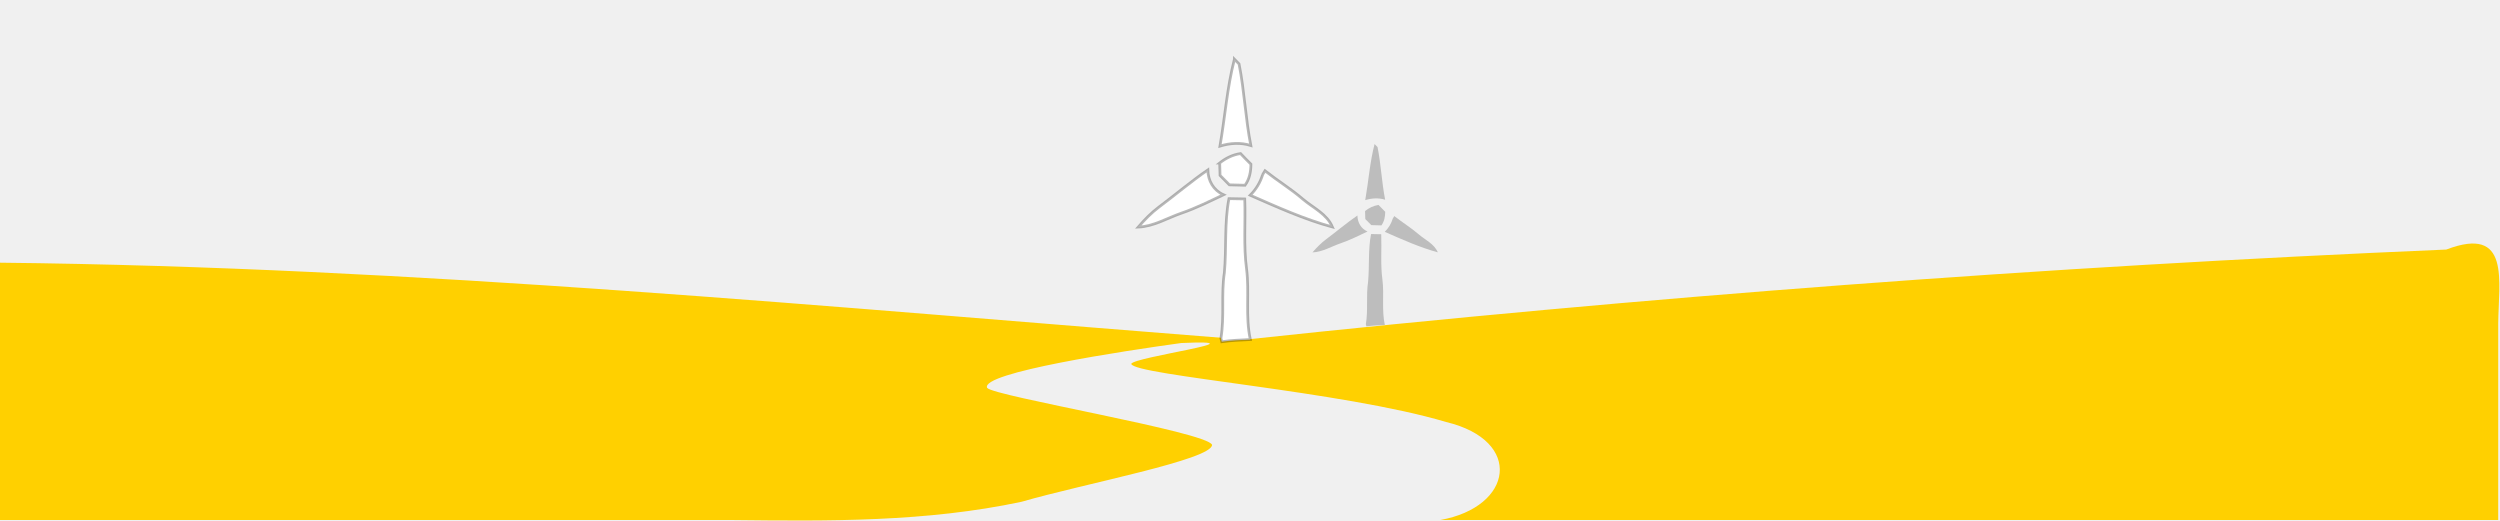
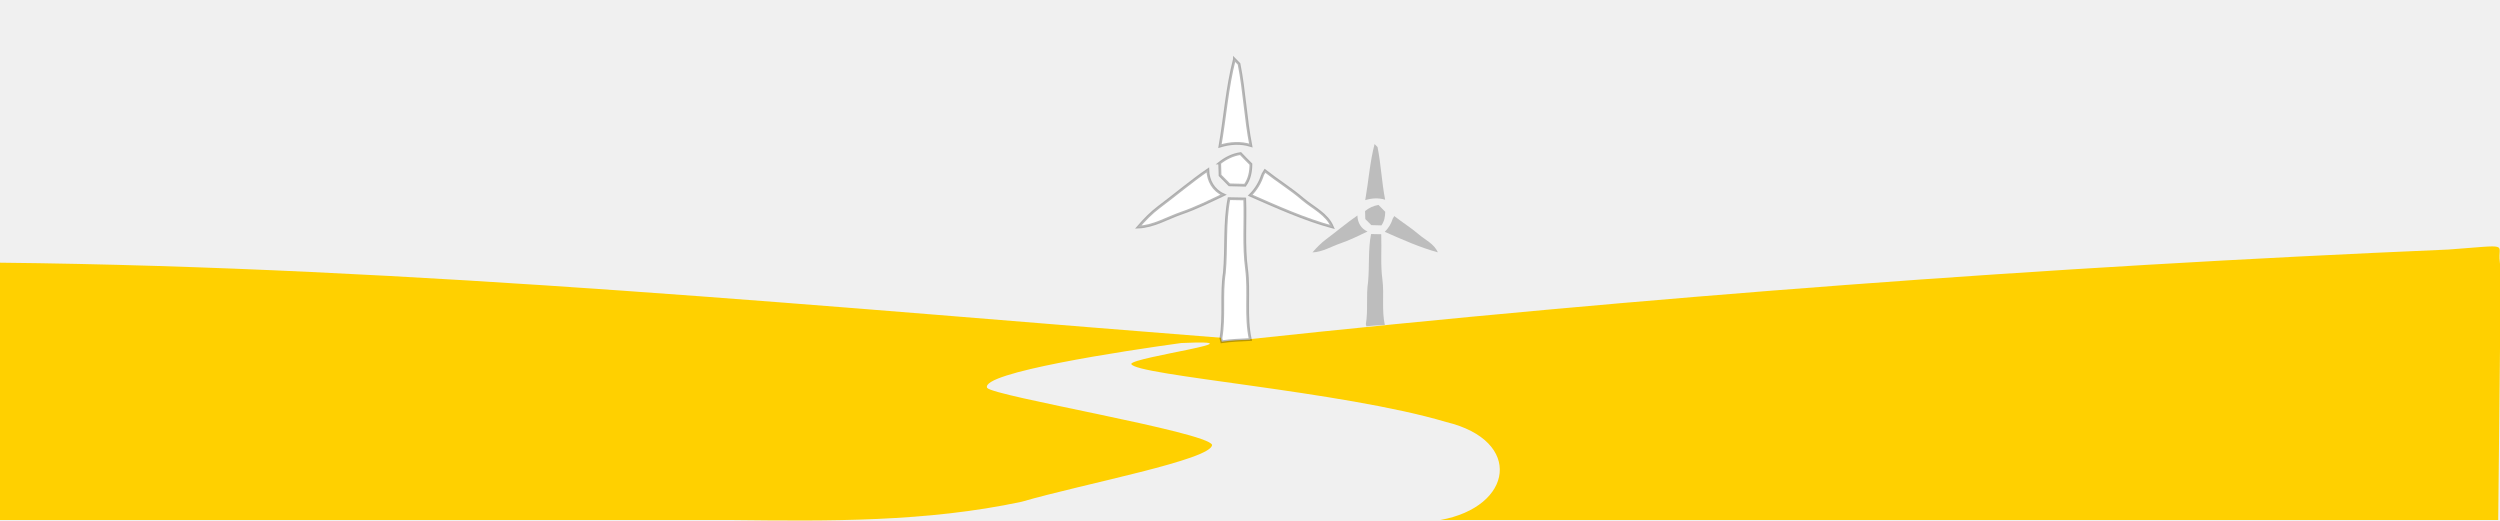
<svg xmlns="http://www.w3.org/2000/svg" width="1399pt" height="291pt" viewBox="0 0 1399 291" version="1.1" id="svg3876">
  <defs id="defs4034" />
  <path fill="#ffffff" d=" M 0.00 0.00 L 1399.00 0.00 L 1399.00 291.00 L 1398.00 291.00 C 1398.00 240.33 1398.00 189.67 1398.00 139.00 C 1388.31 139.19 1378.58 138.47 1368.94 139.65 C 1358.87 140.63 1348.71 139.35 1338.65 140.36 C 1330.88 141.93 1322.85 139.96 1315.13 141.75 C 1309.95 142.20 1304.71 141.66 1299.57 142.49 C 1293.99 143.45 1288.28 142.55 1282.71 143.49 C 1277.07 144.47 1271.32 143.54 1265.70 144.49 C 1259.66 145.52 1253.50 144.48 1247.48 145.54 C 1240.89 146.58 1234.18 145.43 1227.59 146.43 C 1221.05 147.50 1214.42 146.65 1207.86 147.25 C 1202.70 148.64 1197.28 147.37 1192.13 148.74 C 1188.04 149.05 1183.94 148.95 1179.86 149.26 C 1174.93 150.50 1169.81 149.64 1164.84 150.48 C 1159.98 151.28 1155.03 150.72 1150.19 151.52 C 1145.03 152.33 1139.76 151.67 1134.61 152.56 C 1129.26 153.38 1123.80 152.61 1118.46 153.48 C 1112.62 154.36 1106.70 153.94 1100.83 153.97 C 1100.46 154.23 1099.71 154.74 1099.34 155.00 C 1083.85 155.21 1068.46 157.48 1052.98 158.16 C 1040.69 159.53 1028.33 159.74 1016.03 160.95 C 1011.72 161.11 1007.36 160.67 1003.14 161.70 C 992.35 162.26 981.65 163.88 970.86 164.28 C 963.28 165.32 955.62 165.68 948.00 166.30 C 941.73 167.29 935.35 166.76 929.09 167.81 C 915.04 167.99 901.14 170.28 887.14 171.24 C 867.40 173.54 847.58 174.57 827.81 176.31 C 810.24 178.52 792.58 180.10 774.96 181.87 C 773.10 173.46 774.68 164.83 773.59 156.35 C 772.46 147.97 773.25 139.50 772.94 131.08 C 771.03 131.04 769.13 131.00 767.24 130.97 C 765.53 139.81 766.40 148.82 765.58 157.73 C 764.38 165.58 765.67 173.57 764.33 181.41 C 764.40 181.72 764.56 182.35 764.64 182.66 C 762.35 182.93 760.06 183.08 757.79 183.31 C 751.96 184.32 746.04 184.69 740.21 185.67 C 729.18 186.91 718.17 188.38 707.09 189.26 C 700.15 190.40 693.04 190.30 686.10 189.23 C 670.65 188.61 655.28 186.81 639.86 185.70 C 635.67 184.79 631.33 185.21 627.15 184.30 C 619.87 183.92 612.63 183.09 605.38 182.35 C 580.93 181.03 556.51 178.89 532.16 176.29 C 525.07 176.10 518.07 174.71 510.97 174.97 C 495.70 173.69 480.36 173.07 465.14 171.28 C 457.46 170.86 449.76 170.30 442.14 169.28 C 434.39 169.18 426.76 167.58 419.00 167.99 C 398.38 166.46 377.70 165.36 357.14 163.28 C 349.35 163.12 341.66 161.86 333.87 161.73 C 327.69 160.22 321.29 161.58 315.05 160.65 C 307.77 159.47 300.35 160.51 293.08 159.17 C 284.71 159.16 276.44 157.89 268.08 157.75 C 262.48 156.60 256.69 157.56 251.14 156.25 C 246.14 155.79 241.05 156.49 236.14 155.25 C 231.11 154.83 226.03 155.31 221.03 154.48 C 213.80 153.33 206.44 154.65 199.21 153.54 C 191.68 152.29 183.99 153.70 176.45 152.50 C 169.90 151.41 163.20 152.61 156.65 151.44 C 150.24 150.43 143.69 151.60 137.28 150.49 C 129.87 149.28 122.32 150.71 114.91 149.51 C 107.68 148.32 100.33 149.56 93.07 148.73 C 82.80 147.06 72.35 148.70 62.04 147.73 C 59.05 147.27 56.04 146.93 53.01 146.97 C 35.34 147.03 17.67 146.99 0.00 147.00 L 0.00 0.00 Z" id="path3878" style="fill:none;fill-opacity:1" />
  <path fill="#c8c8c8" d=" M 700.25 30.31 C 700.73 30.83 700.73 30.83 700.25 30.31 Z" id="path3880" />
  <path fill="#bcbcbc" d=" M 703.27 34.29 C 703.76 34.81 703.76 34.81 703.27 34.29 Z" id="path3882" />
  <path fill="#bdbdbd" d=" M 698.27 37.24 C 698.79 37.74 698.79 37.74 698.27 37.24 Z" id="path3884" />
  <path fill="#c1c1c1" d=" M 705.32 45.24 C 705.82 45.75 705.82 45.75 705.32 45.24 Z" id="path3890" />
  <path fill="#bbbbbb" d=" M 696.28 49.22 C 696.76 49.76 696.76 49.76 696.28 49.22 Z" id="path3892" />
  <path fill="#b9b9b9" d=" M 706.28 51.20 C 706.78 51.72 706.78 51.72 706.28 51.20 Z" id="path3894" />
  <path fill="#b8b8b8" d=" M 707.26 58.27 C 707.72 58.83 707.72 58.83 707.26 58.27 Z" id="path3898" />
  <path fill="#cccccc" d=" M 697.31 73.25 C 697.75 73.81 697.75 73.81 697.31 73.25 Z" id="path3906" />
  <path fill="#c8c8c8" d=" M 705.26 73.26 C 705.75 73.78 705.75 73.78 705.26 73.26 Z" id="path3908" />
  <path fill="#afafaf" d=" M 695.29 74.22 C 695.78 74.76 695.78 74.76 695.29 74.22 Z" id="path3910" />
  <path fill="#b8b8b8" d=" M 707.28 74.27 C 707.80 74.77 707.80 74.77 707.28 74.27 Z" id="path3912" />
  <path fill="#c2c2c2" d=" M 704.23 78.21 C 704.75 78.70 704.75 78.70 704.23 78.21 Z" id="path3914" />
  <path fill="#bdbdbd" d=" M 769.21 80.60 C 769.63 81.03 770.46 81.88 770.88 82.31 C 772.82 92.05 773.21 102.03 775.13 111.77 C 771.47 110.62 767.61 110.87 763.99 111.99 C 765.81 101.55 766.55 90.90 769.21 80.60 Z" id="path3916" />
  <path fill="#bababa" d=" M 715.27 85.29 C 715.78 85.80 715.78 85.80 715.27 85.29 Z" id="path3918" />
  <path fill="#b5b5b5" d=" M 684.25 87.26 C 684.76 87.77 684.76 87.77 684.25 87.26 Z" id="path3920" />
  <path fill="#c6c6c6" d=" M 709.23 88.25 C 709.72 88.76 709.72 88.76 709.23 88.25 Z" id="path3924" />
  <path fill="#c2c2c2" d=" M 719.23 88.25 C 719.70 88.78 719.70 88.78 719.23 88.25 Z" id="path3926" />
  <path fill="#aeaeae" d=" M 688.27 89.24 C 688.78 89.76 688.78 89.76 688.27 89.24 Z" id="path3928" />
  <path fill="#bebebe" d=" M 693.28 89.22 C 693.78 89.73 693.78 89.73 693.28 89.22 Z" id="path3930" />
  <path fill="#bcbcbc" d=" M 680.26 90.31 C 680.75 90.83 680.75 90.83 680.26 90.31 Z" id="path3932" />
  <path fill="#b1b1b1" d=" M 713.25 91.27 C 713.76 91.79 713.76 91.79 713.25 91.27 Z" id="path3934" />
  <path fill="#c9c9c9" d=" M 723.18 91.23 C 723.71 91.71 723.71 91.71 723.18 91.23 Z" id="path3936" />
  <path fill="#b1b1b1" d=" M 689.27 92.29 C 689.75 92.83 689.75 92.83 689.27 92.29 Z" id="path3938" />
  <path fill="#c7c7c7" d=" M 676.25 93.29 C 676.76 93.79 676.76 93.79 676.25 93.29 Z" id="path3940" />
  <path fill="#b7b7b7" d=" M 712.28 93.24 C 712.77 93.77 712.77 93.77 712.28 93.24 Z" id="path3942" />
  <path fill="#c6c6c6" d=" M 703.26 94.27 C 703.78 94.75 703.78 94.75 703.26 94.27 Z" id="path3946" />
  <path fill="#c9c9c9" d=" M 727.32 94.21 C 727.81 94.72 727.81 94.72 727.32 94.21 Z" id="path3948" />
  <path fill="#c4c4c4" d=" M 672.29 96.28 C 672.80 96.77 672.80 96.77 672.29 96.28 Z" id="path3950" />
  <path fill="#bdbdbd" d=" M 731.23 97.33 C 731.76 97.81 731.76 97.81 731.23 97.33 Z" id="path3954" />
  <path fill="#c8c8c8" d=" M 695.23 98.27 C 695.73 98.76 695.73 98.76 695.23 98.27 Z" id="path3956" />
  <path fill="#bababa" d=" M 668.33 99.28 C 668.86 99.76 668.86 99.76 668.33 99.28 Z" id="path3958" />
  <path fill="#bbbbbb" d=" M 699.27 99.22 C 699.78 99.73 699.78 99.73 699.27 99.22 Z" id="path3960" />
  <path fill="#c9c9c9" d=" M 711.24 100.27 C 711.74 100.77 711.74 100.77 711.24 100.27 Z" id="path3964" />
  <path fill="#b5b5b5" d=" M 690.29 101.23 C 690.82 101.73 690.82 101.73 690.29 101.23 Z" id="path3966" />
  <path fill="#bcbcbc" d=" M 713.27 101.28 C 713.78 101.78 713.78 101.78 713.27 101.28 Z" id="path3968" />
  <path fill="#cdcdcd" d=" M 715.31 102.30 C 715.82 102.79 715.82 102.79 715.31 102.30 Z" id="path3970" />
  <path fill="#bdbdbd" d=" M 663.26 103.26 C 663.76 103.78 663.76 103.78 663.26 103.26 Z" id="path3972" />
  <path fill="#c0c0c0" d=" M 685.30 103.27 C 685.80 103.78 685.80 103.78 685.30 103.27 Z" id="path3974" />
  <path fill="#bbbbbb" d=" M 718.33 103.31 C 718.82 103.83 718.82 103.83 718.33 103.31 Z" id="path3976" />
  <path fill="#b5b5b5" d=" M 739.32 103.31 C 739.81 103.85 739.81 103.85 739.32 103.31 Z" id="path3978" />
  <path fill="#bfbfbf" d=" M 725.30 106.20 C 725.80 106.70 725.80 106.70 725.30 106.20 Z" id="path3984" />
  <path fill="#cccccc" d=" M 730.26 108.24 C 730.71 108.78 730.71 108.78 730.26 108.24 Z" id="path3988" />
  <path fill="#b3b3b3" d=" M 668.26 110.22 C 668.79 110.72 668.79 110.72 668.26 110.22 Z" id="path3990" />
  <path fill="#b7b7b7" d=" M 735.26 110.25 C 735.80 110.73 735.80 110.73 735.26 110.25 Z" id="path3992" />
  <path fill="#c6c6c6" d=" M 663.25 112.25 C 663.73 112.77 663.73 112.77 663.25 112.25 Z" id="path3994" />
  <path fill="#b7b7b7" d=" M 740.21 112.28 C 740.74 112.77 740.74 112.77 740.21 112.28 Z" id="path3996" />
  <path fill="#c9c9c9" d=" M 749.25 112.22 C 749.74 112.73 749.74 112.73 749.25 112.22 Z" id="path3998" />
  <path fill="#b2b2b2" d=" M 743.30 113.31 C 743.82 113.82 743.82 113.82 743.30 113.31 Z" id="path4002" />
  <path fill="#c0c0c0" d=" M 657.22 114.25 C 657.70 114.78 657.70 114.78 657.22 114.25 Z" id="path4004" />
  <path fill="#bbbbbb" d=" M 750.28 114.29 C 750.80 114.77 750.80 114.77 750.28 114.29 Z" id="path4006" />
  <path fill="#bdbdbd" d=" M 763.89 118.09 C 766.09 116.35 768.62 115.09 771.42 114.69 C 772.64 115.99 773.89 117.26 775.17 118.52 C 775.16 121.23 774.66 123.90 773.04 126.13 C 771.15 126.07 769.27 126.02 767.39 125.98 C 766.26 124.84 765.13 123.71 764.02 122.57 C 763.97 121.08 763.93 119.58 763.89 118.09 Z" id="path4008" />
  <path fill="#bdbdbd" d=" M 742.00 133.97 C 747.90 129.56 753.52 124.78 759.60 120.60 C 759.69 124.53 761.63 127.94 765.26 129.57 C 760.28 131.91 755.35 134.40 750.14 136.18 C 744.94 137.97 740.08 141.01 734.45 141.25 C 736.74 138.60 739.19 136.08 742.00 133.97 Z" id="path4010" />
  <path fill="#bdbdbd" d=" M 779.42 122.28 C 779.63 121.94 780.04 121.25 780.25 120.91 C 784.72 124.45 789.61 127.43 793.94 131.16 C 797.66 134.33 802.58 136.46 804.62 141.22 C 794.36 138.41 784.63 133.99 774.91 129.74 C 777.02 127.66 778.54 125.11 779.42 122.28 Z" id="path4012" />
  <path fill="#bdbdbd" d=" M 767.24 130.97 C 769.13 131.00 771.03 131.04 772.94 131.08 C 773.25 139.50 772.46 147.97 773.59 156.35 C 774.68 164.83 773.10 173.46 774.96 181.87 C 771.51 182.05 768.05 182.15 764.64 182.66 C 764.56 182.35 764.40 181.72 764.33 181.41 C 765.67 173.57 764.38 165.58 765.58 157.73 C 766.40 148.82 765.53 139.81 767.24 130.97 Z" id="path4016" />
-   <path style="fill:#ffd000" d="m 1368.94,139.65 c 36.251,-13.862 29.209,17.931 29.06,41.537 L 1398,291 805.94,291 c 40.876,-7.31 46.702,-44.423 3.335,-54.833 C 751.337,218.838 634.582,210.069 633.032,203.63 c 1.146,-3.877 75.826,-13.778 27.988,-11.67 -31.452,4.329 -112.74,16.589 -108.61,25.1 3.614,4.666 122.976,24.607 125.858,31.846 0.163,8.291 -71.585,21.745 -106.619,31.89 C 518.292,292.155 464.114,291.624 409.89,291 L 0,291 0,147 c 232.719,2.47 464.657,24.96 696.595,43.074 223.732,-23.981 447.794,-40.862 672.345,-50.424 z" id="path4020" />
+   <path style="fill:#ffd000" d="m 1370.082,139.65 c 35.821,-2.65 27.46,-3.59 28.785,6.718 1.22,9.492 0.349,23.016 0.275,34.819 L 1398,291 805.94,291 c 40.876,-7.31 46.702,-44.423 3.335,-54.833 C 751.337,218.838 634.582,210.069 633.032,203.63 c 1.146,-3.877 75.826,-13.778 27.988,-11.67 -31.452,4.329 -112.74,16.589 -108.61,25.1 3.614,4.666 122.976,24.607 125.858,31.846 0.163,8.291 -71.585,21.745 -106.619,31.89 C 518.292,292.155 464.114,291.624 409.89,291 L 0,291 0,147 c 232.719,2.47 464.657,24.96 696.595,43.074 223.732,-23.981 448.936,-40.862 673.487,-50.424 z" id="path4020" />
  <path fill="#ffffff" d=" M 661.02 191.96 C 668.76 191.41 676.90 189.59 684.45 192.17 C 680.59 193.20 676.66 193.89 672.71 194.35 C 667.60 195.30 662.45 195.85 657.32 196.59 C 655.65 196.93 653.99 197.27 652.34 197.65 C 651.00 197.97 649.66 198.30 648.34 198.65 C 646.99 199.01 645.63 199.37 644.31 199.77 C 643.41 199.90 642.52 200.03 641.63 200.16 C 640.22 200.71 638.82 201.25 637.43 201.81 C 636.97 201.92 636.05 202.14 635.58 202.25 C 634.16 202.71 632.74 203.17 631.32 203.63 C 632.35 204.41 633.39 205.16 634.46 205.90 C 643.52 207.81 652.65 209.36 661.81 210.74 C 675.21 211.41 688.47 213.70 701.72 215.68 C 703.23 215.89 704.74 216.09 706.26 216.31 C 709.09 216.86 711.97 217.14 714.81 217.75 C 722.37 217.92 729.81 219.32 737.28 220.35 C 740.06 220.86 742.89 221.14 745.68 221.63 C 748.90 222.17 752.10 222.78 755.32 223.35 C 763.73 224.99 772.31 225.63 780.65 227.64 C 781.98 227.97 783.30 228.31 784.65 228.67 C 787.33 229.29 790.01 229.97 792.68 230.71 C 796.00 231.38 799.34 231.99 802.67 232.70 C 803.56 232.86 804.45 233.03 805.36 233.20 C 806.75 233.71 808.16 234.22 809.56 234.74 C 810.56 235.04 811.57 235.36 812.59 235.69 C 813.58 236.02 814.58 236.36 815.59 236.71 C 816.58 237.02 817.59 237.34 818.60 237.67 C 819.58 238.04 820.57 238.41 821.57 238.80 C 822.03 238.88 822.96 239.05 823.43 239.14 C 830.62 242.45 839.03 245.63 843.01 252.96 C 844.98 256.20 843.77 260.12 842.80 263.47 C 838.20 270.24 832.38 276.20 825.23 280.28 C 819.18 284.51 812.60 287.85 805.94 291.00 L 499.89 291.00 C 512.52 288.04 525.59 288.12 538.31 285.68 C 540.76 285.16 543.25 284.83 545.71 284.32 C 557.21 282.51 568.77 281.20 580.30 279.69 C 582.74 279.17 585.22 278.83 587.67 278.34 C 599.94 275.86 612.44 274.71 624.71 272.31 C 625.89 272.10 627.09 271.90 628.30 271.70 C 629.96 271.31 631.64 270.97 633.32 270.63 C 634.97 270.27 636.64 269.96 638.32 269.65 C 639.97 269.28 641.65 268.96 643.32 268.65 C 644.98 268.28 646.65 267.96 648.32 267.63 C 650.75 267.16 653.21 266.84 655.65 266.38 C 656.98 266.04 658.31 265.69 659.66 265.34 C 661.00 264.99 662.33 264.62 663.68 264.24 C 664.57 264.10 665.46 263.95 666.36 263.81 C 667.36 263.42 668.37 263.03 669.39 262.66 C 672.71 261.55 676.06 260.52 679.49 259.77 C 682.64 258.26 685.73 256.61 688.56 254.55 C 687.51 249.85 683.44 247.32 679.53 245.19 C 677.85 244.73 676.18 244.26 674.51 243.80 C 673.49 243.26 672.47 242.73 671.46 242.20 C 670.44 241.92 669.42 241.64 668.42 241.36 C 667.38 240.96 666.36 240.56 665.35 240.16 C 664.44 240.05 663.55 239.95 662.66 239.84 C 661.23 239.30 659.81 238.78 658.40 238.24 C 653.76 237.69 649.22 236.59 644.65 235.67 C 642.55 235.19 640.44 234.80 638.35 234.33 C 635.77 233.81 633.22 233.23 630.66 232.66 C 622.43 230.73 613.91 230.54 605.67 228.66 C 603.23 228.17 600.76 227.84 598.32 227.37 C 596.65 227.03 594.97 226.71 593.32 226.33 C 590.09 225.84 586.89 225.21 583.67 224.64 C 576.18 223.42 568.60 222.49 561.31 220.27 C 560.42 220.10 559.53 219.93 558.66 219.77 C 557.61 219.43 556.57 219.11 555.53 218.79 C 554.48 218.22 553.44 217.64 552.41 217.06 C 551.89 217.05 550.87 217.02 550.35 217.00 C 549.05 215.67 547.76 214.33 546.48 212.99 C 548.86 209.13 552.21 205.92 556.45 204.18 C 558.84 203.63 561.22 203.00 563.58 202.31 C 568.38 200.68 573.28 199.33 578.31 198.63 C 580.29 198.23 582.29 197.92 584.28 197.57 C 593.21 196.89 602.10 195.73 611.02 194.83 C 616.26 193.89 621.65 194.36 626.87 193.25 C 632.27 192.74 637.80 193.53 643.12 192.20 C 649.08 191.78 655.05 192.17 661.02 191.96 Z" id="path4030" style="fill:#ffffff;fill-opacity:0" />
  <path style="fill:#ffffff;fill-opacity:1;stroke:#000000;stroke-width:1.549;stroke-opacity:0.279" d="m 690.781,33.135 c 0.651,0.666 1.936,1.983 2.587,2.649 3.005,15.087 3.609,30.546 6.583,45.634 -5.669,-1.781 -11.649,-1.394 -17.256,0.341 2.819,-16.172 3.965,-32.669 8.086,-48.623 z" id="path3916-5" />
  <path style="fill:#ffffff;fill-opacity:1;stroke:#000000;stroke-width:1.549;stroke-opacity:0.279" d="m 682.54,91.207 c 3.408,-2.695 7.327,-4.647 11.664,-5.267 1.89,2.014 3.826,3.981 5.809,5.933 -0.015,4.198 -0.79,8.334 -3.299,11.788 -2.928,-0.093 -5.84,-0.17 -8.752,-0.232 -1.75,-1.766 -3.501,-3.516 -5.22,-5.282 -0.077,-2.308 -0.139,-4.632 -0.201,-6.94 z" id="path4008-2" />
  <path style="fill:#ffffff;fill-opacity:1;stroke:#000000;stroke-width:1.549;stroke-opacity:0.279" d="m 648.632,115.806 c 9.139,-6.831 17.845,-14.235 27.263,-20.71 0.139,6.088 3.145,11.37 8.767,13.895 -7.714,3.625 -15.351,7.482 -23.421,10.239 -8.055,2.773 -15.583,7.482 -24.304,7.853 3.547,-4.105 7.342,-8.008 11.695,-11.277 z" id="path4010-7" />
  <path style="fill:#ffffff;fill-opacity:1;stroke:#000000;stroke-width:1.549;stroke-opacity:0.279" d="m 706.596,97.698 c 0.325,-0.527 0.96,-1.595 1.286,-2.122 6.924,5.483 14.499,10.1 21.206,15.877 5.762,4.91 13.383,8.21 16.543,15.583 -15.893,-4.353 -30.965,-11.199 -46.021,-17.783 3.268,-3.222 5.623,-7.172 6.986,-11.556 z" id="path4012-9" />
  <path style="fill:#ffffff;fill-opacity:1;stroke:#000000;stroke-width:1.549;stroke-opacity:0.279" d="m 687.729,111.159 c 2.928,0.046 5.871,0.109 8.829,0.17 0.48,13.043 -0.744,26.163 1.007,39.143 1.688,13.136 -0.759,26.504 2.122,39.531 -5.344,0.279 -10.704,0.434 -15.986,1.224 -0.124,-0.48 -0.372,-1.456 -0.48,-1.936 2.076,-12.144 0.078,-24.521 1.936,-36.681 1.27,-13.802 -0.077,-27.758 2.571,-41.451 z" id="path4016-5" />
</svg>
